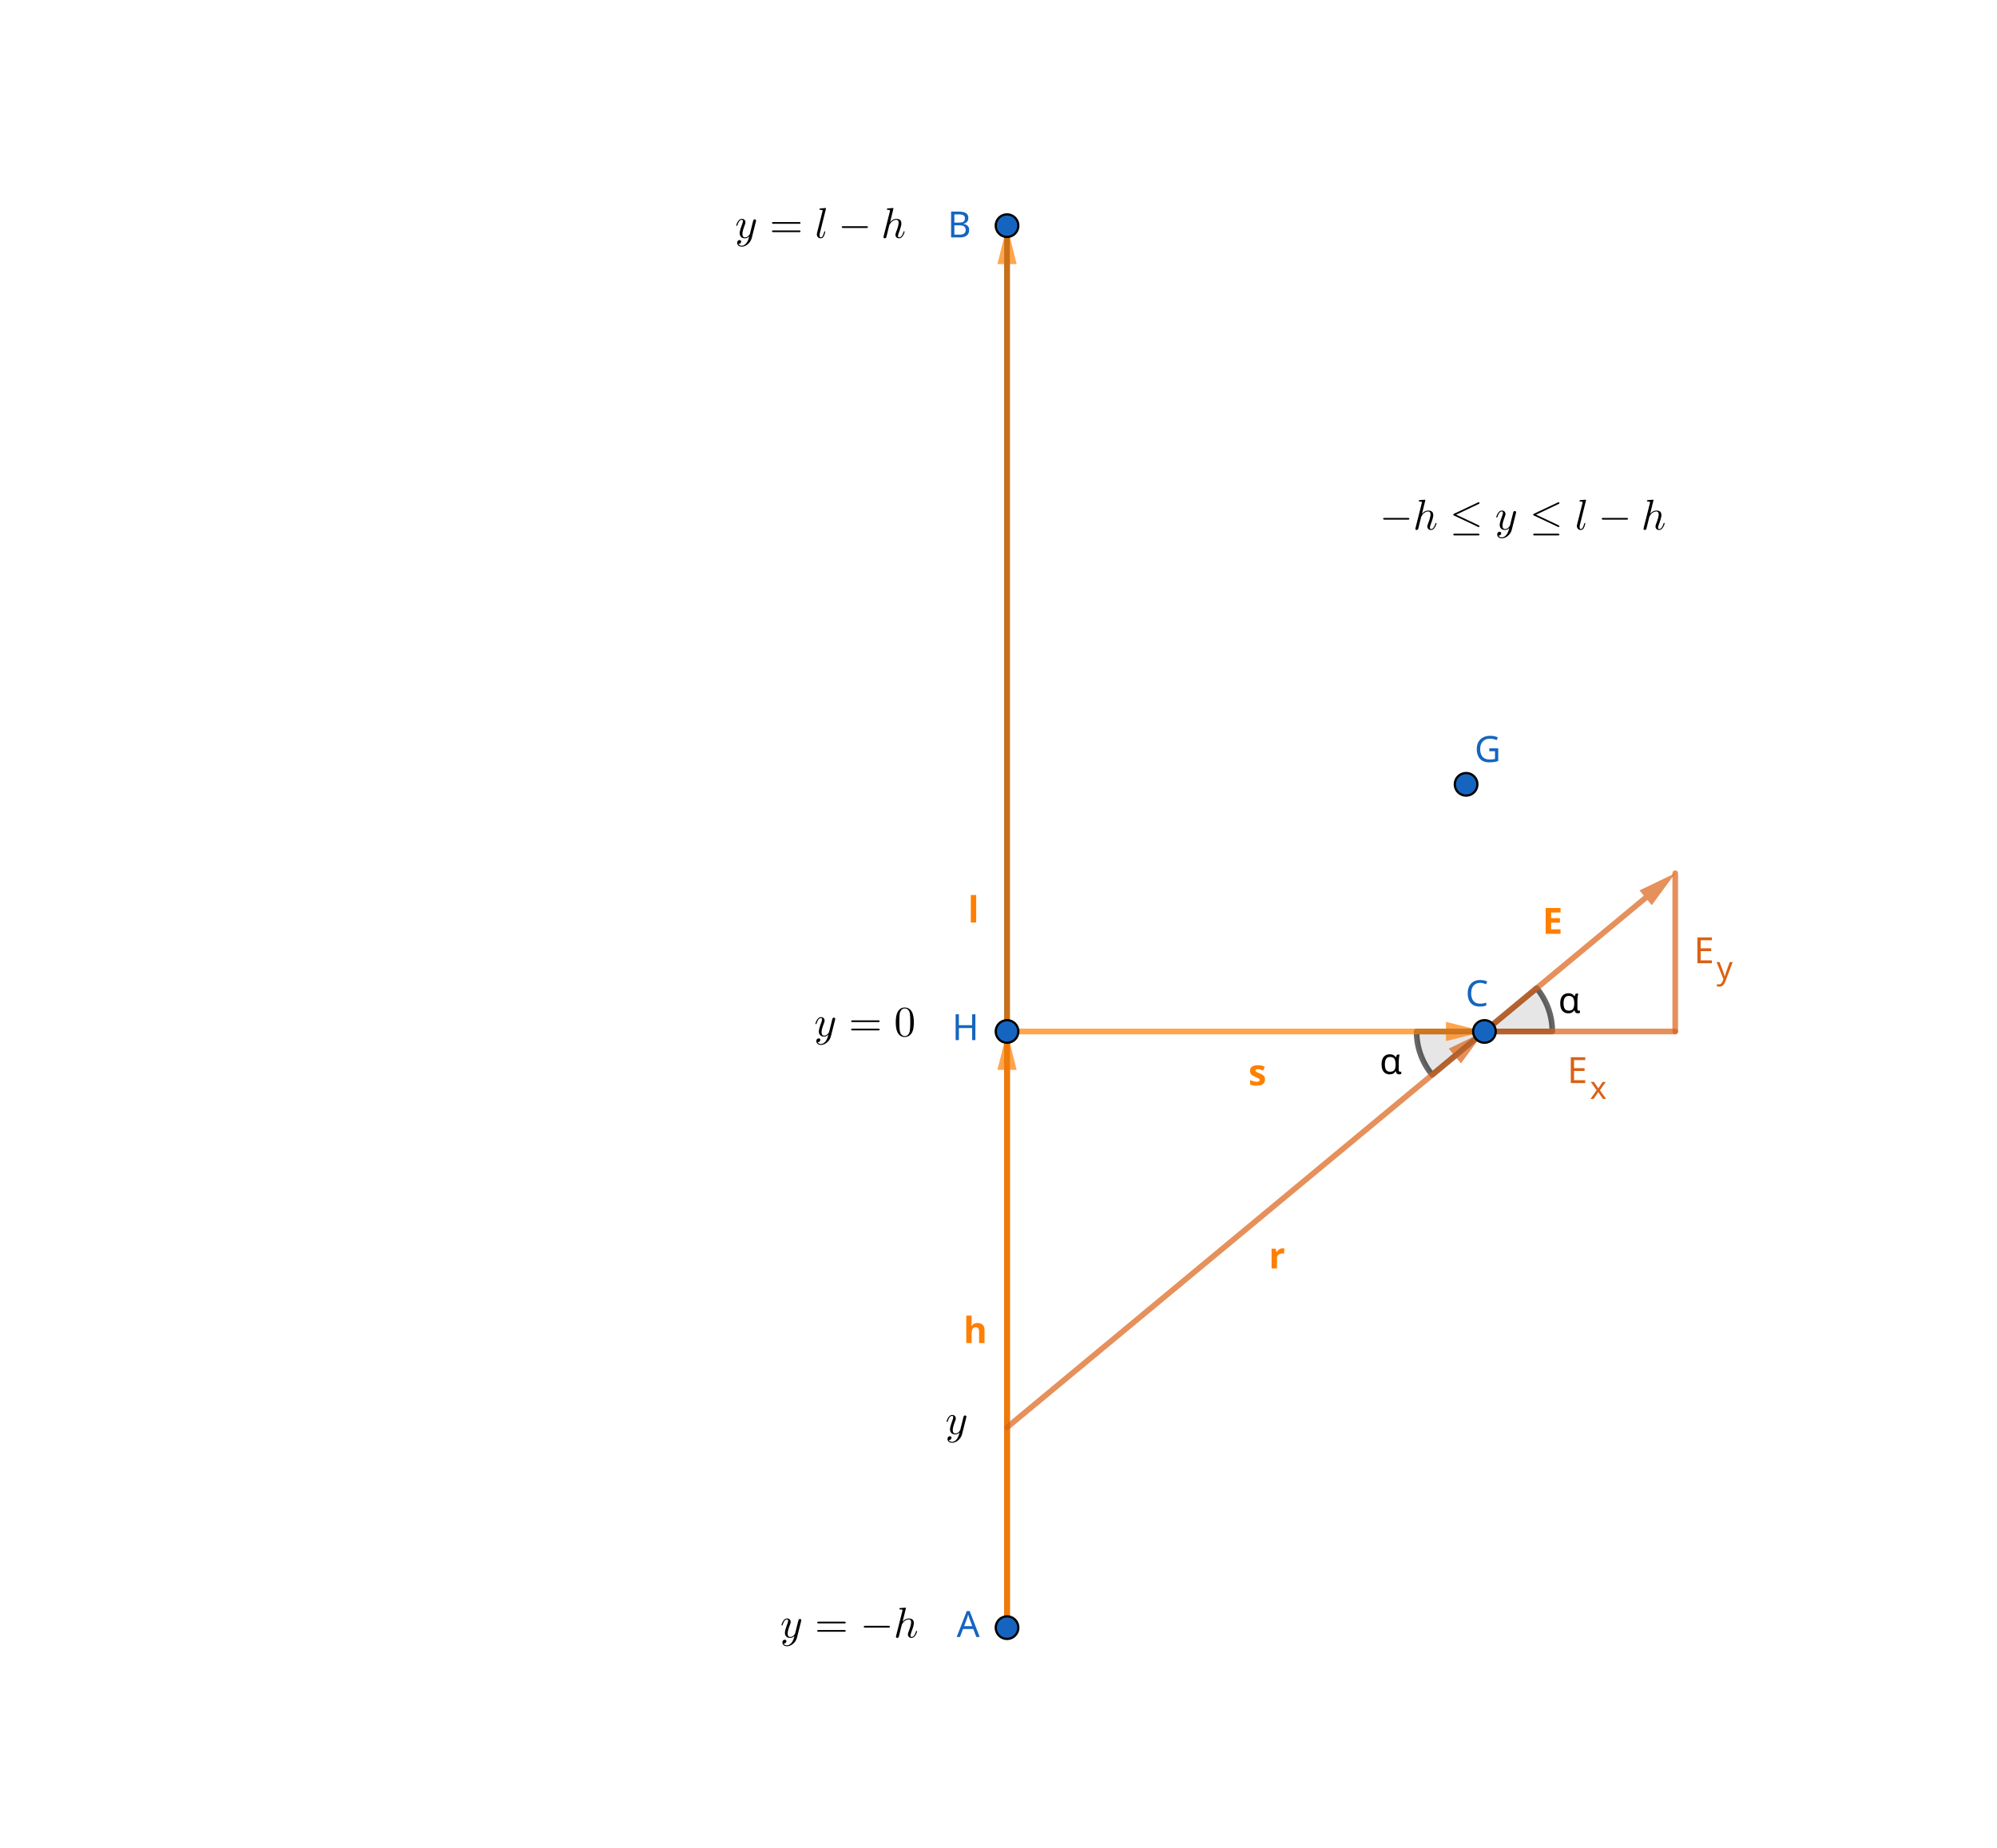
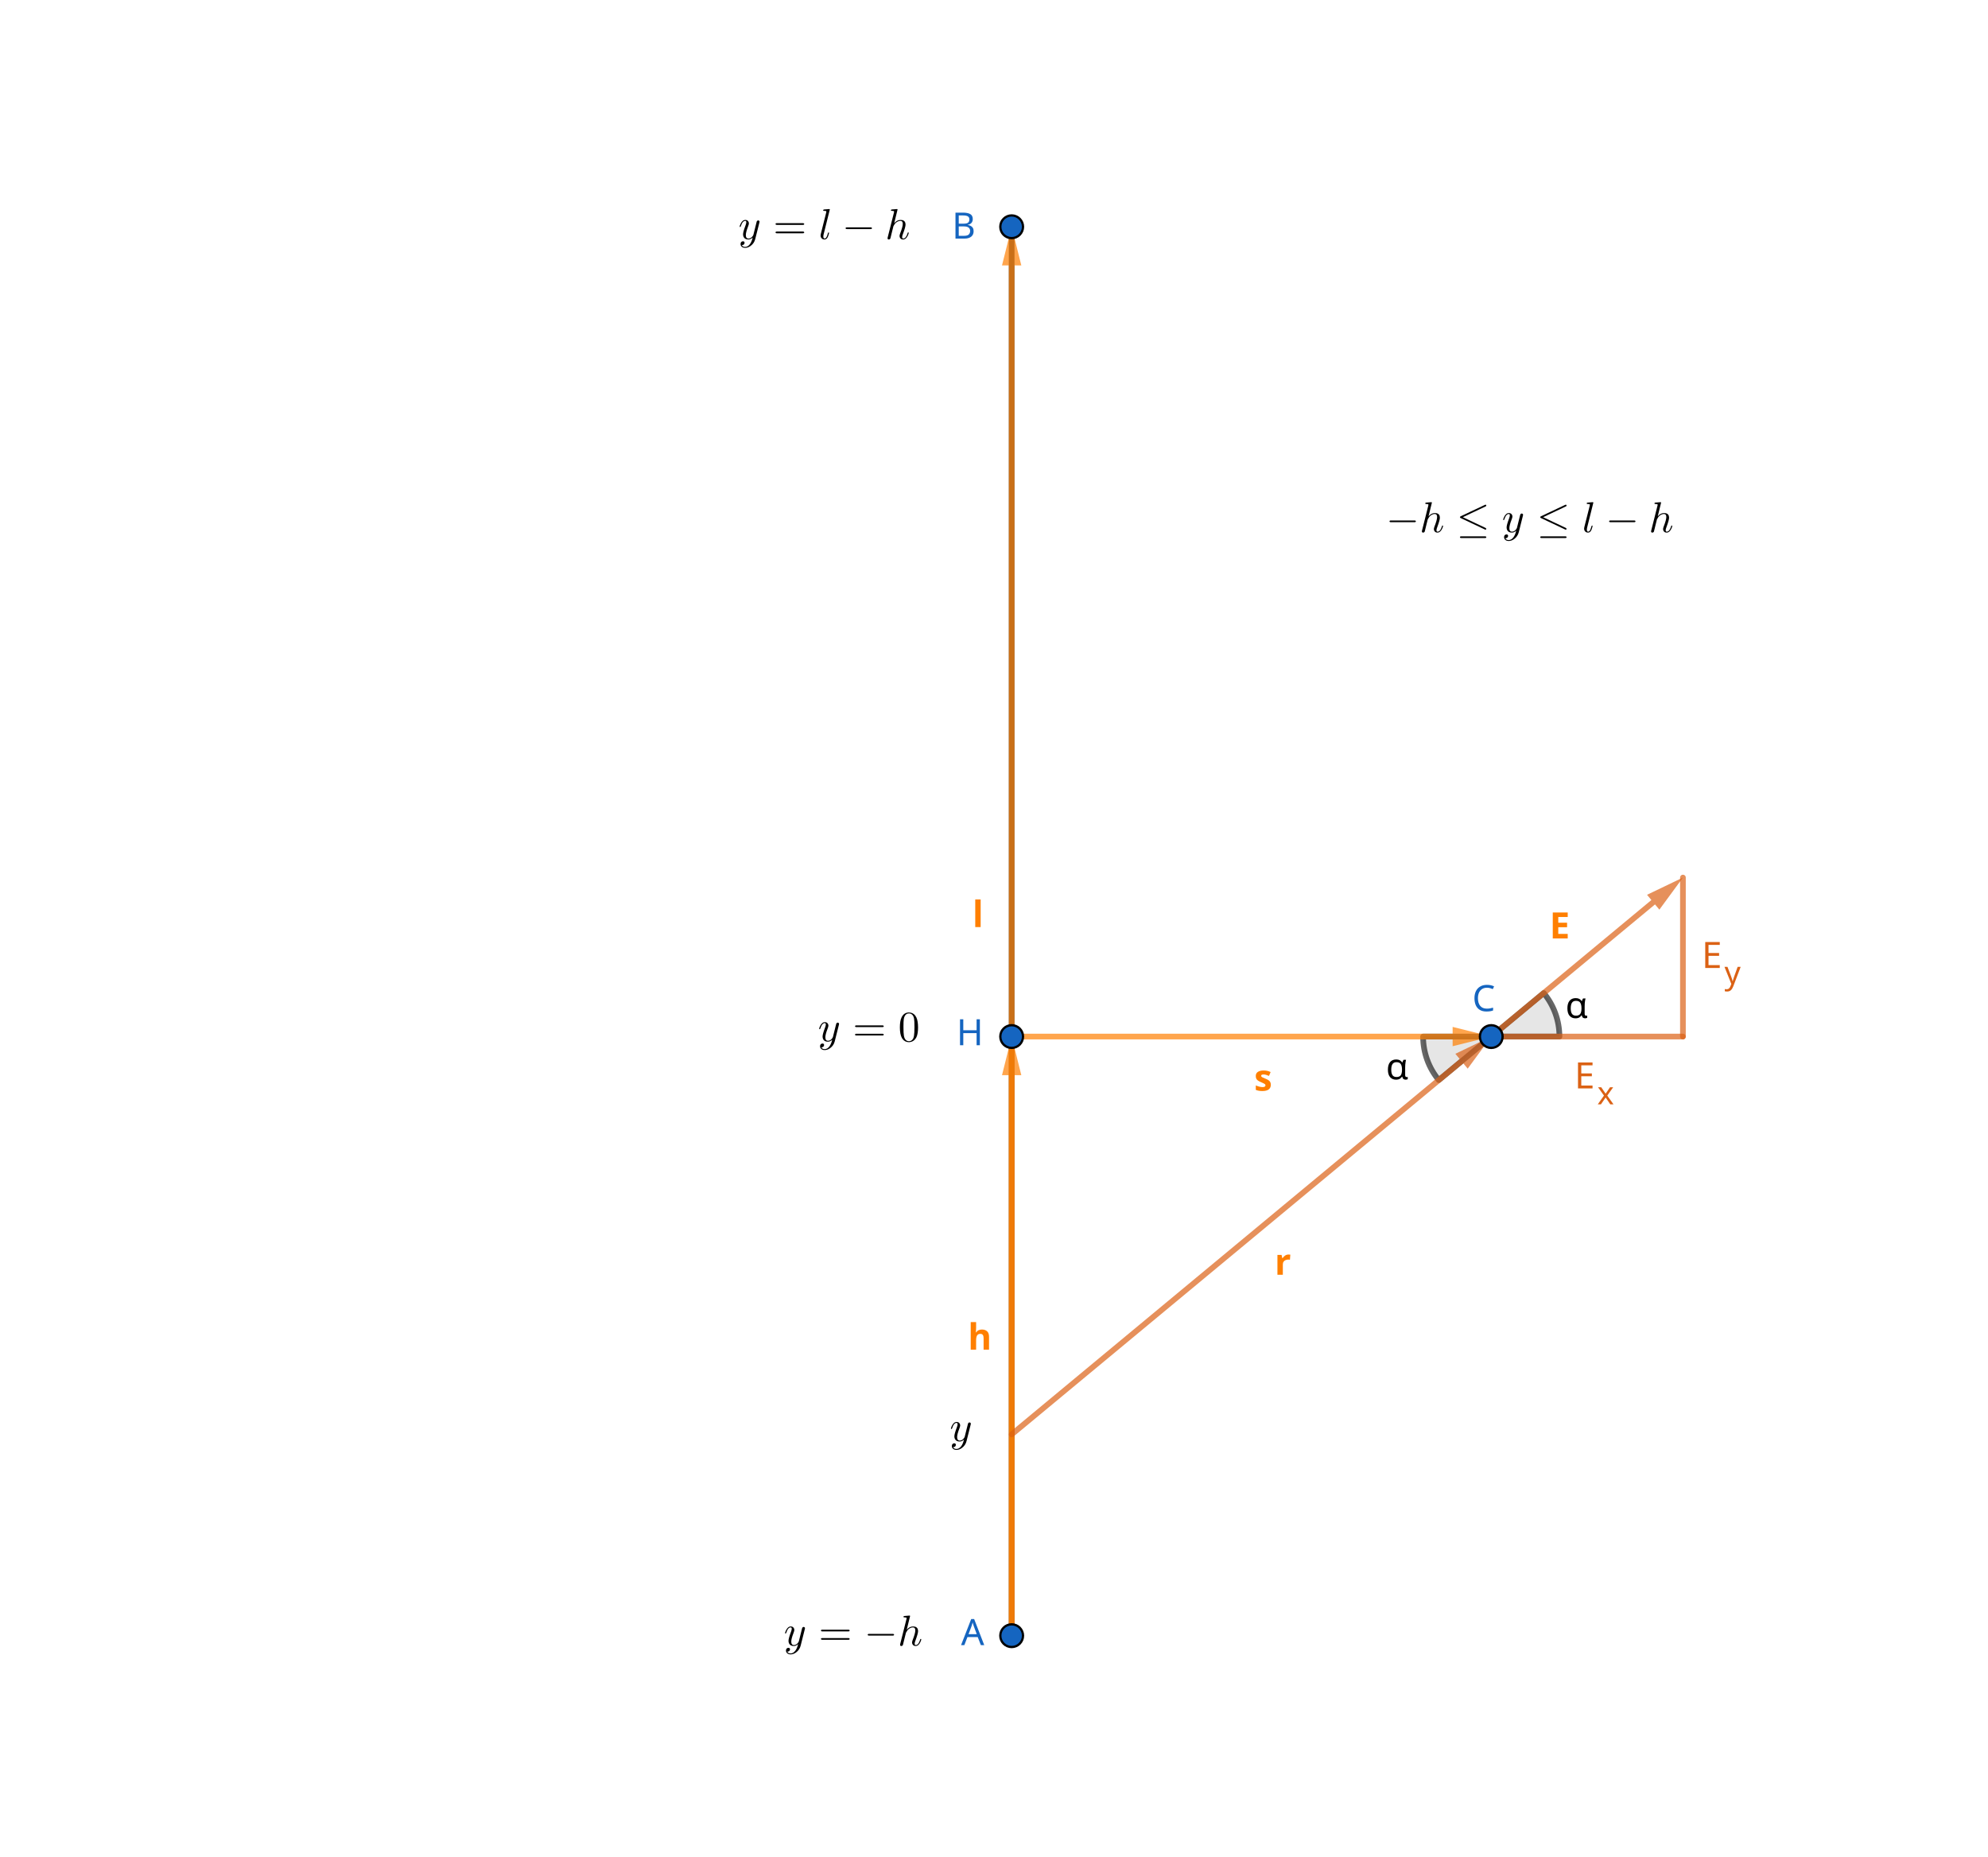
- <svg xmlns="http://www.w3.org/2000/svg" version="1.1" width="883" height="817">
+ <svg xmlns="http://www.w3.org/2000/svg" version="1.1" width="875" height="817">
  <defs>
-     <clipPath id="uazqWRyXvCXd">
-       <path fill="none" stroke="none" d=" M 0 0 L 883 0 L 883 817 L 0 817 L 0 0 Z" />
+     <clipPath id="VorwrUzSuBZO">
+       <path fill="none" stroke="none" d=" M 0 0 L 875 0 L 875 817 L 0 817 L 0 0 Z" />
    </clipPath>
  </defs>
-   <g transform="scale(1,1)" clip-path="url(#uazqWRyXvCXd)">
+   <g transform="scale(1,1)" clip-path="url(#VorwrUzSuBZO)">
    <g>
-       <rect fill="rgb(255,255,255,0)" stroke="none" x="0" y="0" width="883" height="817" fill-opacity="1" />
+       <rect fill="rgb(255,255,255,0)" stroke="none" x="0" y="0" width="875" height="817" fill-opacity="1" />
      <path fill="rgb(0,0,0)" stroke="none" paint-order="stroke fill markers" d=" M 626.364 456.182 C 626.364 463.176 628.808 469.951 633.273 475.334 L 656.364 456.182 Z" fill-opacity="0.098" />
      <path fill="none" stroke="rgb(0,0,0)" paint-order="fill stroke markers" d=" M 626.364 456.182 C 626.364 463.176 628.808 469.951 633.273 475.334 L 656.364 456.182 Z" stroke-opacity="0.6" stroke-linecap="round" stroke-linejoin="round" stroke-miterlimit="10" stroke-width="2.5" />
      <text fill="rgb(0,0,0)" stroke="none" font-family="geogebra-sans-serif, sans-serif" font-size="16px" font-style="normal" font-weight="normal" text-decoration="normal" x="610" y="475" text-anchor="start" dominant-baseline="alphabetic" fill-opacity="1">α</text>
      <text fill="none" stroke="rgb(255,255,255)" font-family="geogebra-sans-serif, sans-serif" font-size="16px" font-style="normal" font-weight="normal" text-decoration="normal" x="610" y="475" text-anchor="start" dominant-baseline="alphabetic" stroke-opacity="1" stroke-linejoin="bevel" stroke-miterlimit="10" stroke-width="3">α</text>
      <text fill="rgb(0,0,0)" stroke="none" font-family="geogebra-sans-serif, sans-serif" font-size="16px" font-style="normal" font-weight="normal" text-decoration="normal" x="610" y="475" text-anchor="start" dominant-baseline="alphabetic" fill-opacity="1">α</text>
      <path fill="rgb(0,0,0)" stroke="none" paint-order="stroke fill markers" d=" M 686.364 456.182 C 686.364 449.187 683.92 442.413 679.454 437.029 L 656.364 456.182 Z" fill-opacity="0.098" />
      <path fill="none" stroke="rgb(0,0,0)" paint-order="fill stroke markers" d=" M 686.364 456.182 C 686.364 449.187 683.92 442.413 679.454 437.029 L 656.364 456.182 Z" stroke-opacity="0.6" stroke-linecap="round" stroke-linejoin="round" stroke-miterlimit="10" stroke-width="2.5" />
      <text fill="rgb(0,0,0)" stroke="none" font-family="geogebra-sans-serif, sans-serif" font-size="16px" font-style="normal" font-weight="normal" text-decoration="normal" x="689" y="448" text-anchor="start" dominant-baseline="alphabetic" fill-opacity="1">α</text>
      <text fill="none" stroke="rgb(255,255,255)" font-family="geogebra-sans-serif, sans-serif" font-size="16px" font-style="normal" font-weight="normal" text-decoration="normal" x="689" y="448" text-anchor="start" dominant-baseline="alphabetic" stroke-opacity="1" stroke-linejoin="bevel" stroke-miterlimit="10" stroke-width="3">α</text>
      <text fill="rgb(0,0,0)" stroke="none" font-family="geogebra-sans-serif, sans-serif" font-size="16px" font-style="normal" font-weight="normal" text-decoration="normal" x="689" y="448" text-anchor="start" dominant-baseline="alphabetic" fill-opacity="1">α</text>
      <path fill="none" stroke="rgb(0,0,0)" paint-order="fill stroke markers" d=" M 445.274 719.849 L 445.274 99.803" stroke-opacity="0.698" stroke-linecap="round" stroke-linejoin="round" stroke-miterlimit="10" stroke-width="2.5" />
      <text fill="rgb(219,97,20)" stroke="none" font-family="geogebra-sans-serif, sans-serif" font-size="16px" font-style="normal" font-weight="normal" text-decoration="normal" x="749" y="426" text-anchor="start" dominant-baseline="alphabetic" fill-opacity="1">E</text>
      <text fill="none" stroke="rgb(255,255,255)" font-family="geogebra-sans-serif, sans-serif" font-size="16px" font-style="normal" font-weight="normal" text-decoration="normal" x="749" y="426" text-anchor="start" dominant-baseline="alphabetic" stroke-opacity="1" stroke-linejoin="bevel" stroke-miterlimit="10" stroke-width="3">E</text>
      <text fill="rgb(219,97,20)" stroke="none" font-family="geogebra-sans-serif, sans-serif" font-size="16px" font-style="normal" font-weight="normal" text-decoration="normal" x="749" y="426" text-anchor="start" dominant-baseline="alphabetic" fill-opacity="1">E</text>
      <text fill="rgb(219,97,20)" stroke="none" font-family="geogebra-sans-serif, sans-serif" font-size="14px" font-style="normal" font-weight="normal" text-decoration="normal" x="759" y="433" text-anchor="start" dominant-baseline="alphabetic" fill-opacity="1">y</text>
      <text fill="none" stroke="rgb(255,255,255)" font-family="geogebra-sans-serif, sans-serif" font-size="14px" font-style="normal" font-weight="normal" text-decoration="normal" x="759" y="433" text-anchor="start" dominant-baseline="alphabetic" stroke-opacity="1" stroke-linejoin="bevel" stroke-miterlimit="10" stroke-width="3">y</text>
      <text fill="rgb(219,97,20)" stroke="none" font-family="geogebra-sans-serif, sans-serif" font-size="14px" font-style="normal" font-weight="normal" text-decoration="normal" x="759" y="433" text-anchor="start" dominant-baseline="alphabetic" fill-opacity="1">y</text>
      <path fill="none" stroke="rgb(219,97,20)" paint-order="fill stroke markers" d=" M 740.726 456.182 L 740.726 386.207" stroke-opacity="0.698" stroke-linecap="round" stroke-linejoin="round" stroke-miterlimit="10" stroke-width="2.5" />
      <text fill="rgb(219,97,20)" stroke="none" font-family="geogebra-sans-serif, sans-serif" font-size="16px" font-style="normal" font-weight="normal" text-decoration="normal" x="693" y="479" text-anchor="start" dominant-baseline="alphabetic" fill-opacity="1">E</text>
      <text fill="none" stroke="rgb(255,255,255)" font-family="geogebra-sans-serif, sans-serif" font-size="16px" font-style="normal" font-weight="normal" text-decoration="normal" x="693" y="479" text-anchor="start" dominant-baseline="alphabetic" stroke-opacity="1" stroke-linejoin="bevel" stroke-miterlimit="10" stroke-width="3">E</text>
      <text fill="rgb(219,97,20)" stroke="none" font-family="geogebra-sans-serif, sans-serif" font-size="16px" font-style="normal" font-weight="normal" text-decoration="normal" x="693" y="479" text-anchor="start" dominant-baseline="alphabetic" fill-opacity="1">E</text>
      <text fill="rgb(219,97,20)" stroke="none" font-family="geogebra-sans-serif, sans-serif" font-size="14px" font-style="normal" font-weight="normal" text-decoration="normal" x="703" y="486" text-anchor="start" dominant-baseline="alphabetic" fill-opacity="1">x</text>
      <text fill="none" stroke="rgb(255,255,255)" font-family="geogebra-sans-serif, sans-serif" font-size="14px" font-style="normal" font-weight="normal" text-decoration="normal" x="703" y="486" text-anchor="start" dominant-baseline="alphabetic" stroke-opacity="1" stroke-linejoin="bevel" stroke-miterlimit="10" stroke-width="3">x</text>
      <text fill="rgb(219,97,20)" stroke="none" font-family="geogebra-sans-serif, sans-serif" font-size="14px" font-style="normal" font-weight="normal" text-decoration="normal" x="703" y="486" text-anchor="start" dominant-baseline="alphabetic" fill-opacity="1">x</text>
      <path fill="none" stroke="rgb(219,97,20)" paint-order="fill stroke markers" d=" M 656.364 456.182 L 740.726 456.182" stroke-opacity="0.698" stroke-linecap="round" stroke-linejoin="round" stroke-miterlimit="10" stroke-width="2.5" />
      <path fill="rgb(255,127,0)" stroke="none" paint-order="stroke fill markers" d=" M 445.274 456.182 L 441.024 473.182 L 444.024 473.182 L 444.024 719.849 C 444.024 720.539 444.583 721.099 445.274 721.099 C 445.964 721.099 446.524 720.539 446.524 719.849 L 446.524 473.182 L 449.524 473.182 L 445.274 456.182 Z" fill-opacity="0.698" />
      <path fill="rgb(255,127,0)" stroke="none" paint-order="stroke fill markers" d=" M 445.274 99.803 L 441.024 116.803 L 444.024 116.803 L 444.024 719.849 C 444.024 720.539 444.583 721.099 445.274 721.099 C 445.964 721.099 446.524 720.539 446.524 719.849 L 446.524 116.803 L 449.524 116.803 L 445.274 99.803 Z" fill-opacity="0.698" />
      <path fill="rgb(255,127,0)" stroke="none" paint-order="stroke fill markers" d=" M 639.364 451.932 L 639.364 454.932 L 445.274 454.932 C 444.583 454.932 444.024 455.491 444.024 456.182 C 444.024 456.872 444.583 457.432 445.274 457.432 L 639.364 457.432 L 639.364 460.432 L 656.364 456.182 L 639.364 451.932 Z" fill-opacity="0.698" />
      <path fill="rgb(219,97,20)" stroke="none" paint-order="stroke fill markers" d=" M 740.726 386.207 L 724.928 393.789 L 726.843 396.098 L 655.566 455.22 C 655.034 455.66 654.961 456.448 655.402 456.98 C 655.649 457.278 656.005 457.432 656.364 457.432 C 656.646 457.432 656.928 457.337 657.162 457.144 L 728.439 398.023 L 730.354 400.332 L 740.726 386.207 Z" fill-opacity="0.698" />
      <path fill="rgb(219,97,20)" stroke="none" paint-order="stroke fill markers" d=" M 656.364 456.182 L 640.566 463.764 L 642.481 466.073 L 642.481 466.073 L 444.476 630.309 C 443.944 630.75 443.871 631.538 444.312 632.069 C 444.559 632.367 444.915 632.521 445.274 632.521 C 445.556 632.521 445.838 632.427 446.072 632.233 L 644.077 467.997 L 644.077 467.997 L 645.992 470.306 L 656.364 456.182 Z" fill-opacity="0.698" />
      <path fill="rgb(21,101,192)" stroke="none" paint-order="stroke fill markers" d=" M 450.274 719.849 C 450.274 722.61 448.035 724.849 445.274 724.849 C 442.512 724.849 440.274 722.61 440.274 719.849 C 440.274 717.088 442.512 714.849 445.274 714.849 C 448.035 714.849 450.274 717.088 450.274 719.849 Z" fill-opacity="1" />
      <path fill="none" stroke="rgb(0,0,0)" paint-order="fill stroke markers" d=" M 450.274 719.849 C 450.274 722.61 448.035 724.849 445.274 724.849 C 442.512 724.849 440.274 722.61 440.274 719.849 C 440.274 717.088 442.512 714.849 445.274 714.849 C 448.035 714.849 450.274 717.088 450.274 719.849 Z" stroke-opacity="1" stroke-linecap="round" stroke-linejoin="round" stroke-miterlimit="10" />
      <text fill="rgb(21,101,192)" stroke="none" font-family="geogebra-sans-serif, sans-serif" font-size="16px" font-style="normal" font-weight="normal" text-decoration="normal" x="423" y="724" text-anchor="start" dominant-baseline="alphabetic" fill-opacity="1">A</text>
      <text fill="none" stroke="rgb(255,255,255)" font-family="geogebra-sans-serif, sans-serif" font-size="16px" font-style="normal" font-weight="normal" text-decoration="normal" x="423" y="724" text-anchor="start" dominant-baseline="alphabetic" stroke-opacity="1" stroke-linejoin="bevel" stroke-miterlimit="10" stroke-width="3">A</text>
      <text fill="rgb(21,101,192)" stroke="none" font-family="geogebra-sans-serif, sans-serif" font-size="16px" font-style="normal" font-weight="normal" text-decoration="normal" x="423" y="724" text-anchor="start" dominant-baseline="alphabetic" fill-opacity="1">A</text>
      <path fill="rgb(21,101,192)" stroke="none" paint-order="stroke fill markers" d=" M 450.274 99.803 C 450.274 102.564 448.035 104.803 445.274 104.803 C 442.512 104.803 440.274 102.564 440.274 99.803 C 440.274 97.041 442.512 94.803 445.274 94.803 C 448.035 94.803 450.274 97.041 450.274 99.803 Z" fill-opacity="1" />
      <path fill="none" stroke="rgb(0,0,0)" paint-order="fill stroke markers" d=" M 450.274 99.803 C 450.274 102.564 448.035 104.803 445.274 104.803 C 442.512 104.803 440.274 102.564 440.274 99.803 C 440.274 97.041 442.512 94.803 445.274 94.803 C 448.035 94.803 450.274 97.041 450.274 99.803 Z" stroke-opacity="1" stroke-linecap="round" stroke-linejoin="round" stroke-miterlimit="10" />
      <text fill="rgb(21,101,192)" stroke="none" font-family="geogebra-sans-serif, sans-serif" font-size="16px" font-style="normal" font-weight="normal" text-decoration="normal" x="419" y="105" text-anchor="start" dominant-baseline="alphabetic" fill-opacity="1">B</text>
      <text fill="none" stroke="rgb(255,255,255)" font-family="geogebra-sans-serif, sans-serif" font-size="16px" font-style="normal" font-weight="normal" text-decoration="normal" x="419" y="105" text-anchor="start" dominant-baseline="alphabetic" stroke-opacity="1" stroke-linejoin="bevel" stroke-miterlimit="10" stroke-width="3">B</text>
      <text fill="rgb(21,101,192)" stroke="none" font-family="geogebra-sans-serif, sans-serif" font-size="16px" font-style="normal" font-weight="normal" text-decoration="normal" x="419" y="105" text-anchor="start" dominant-baseline="alphabetic" fill-opacity="1">B</text>
      <path fill="rgb(21,101,192)" stroke="none" paint-order="stroke fill markers" d=" M 661.364 456.182 C 661.364 458.943 659.125 461.182 656.364 461.182 C 653.602 461.182 651.364 458.943 651.364 456.182 C 651.364 453.42 653.602 451.182 656.364 451.182 C 659.125 451.182 661.364 453.42 661.364 456.182 Z" fill-opacity="1" />
      <path fill="none" stroke="rgb(0,0,0)" paint-order="fill stroke markers" d=" M 661.364 456.182 C 661.364 458.943 659.125 461.182 656.364 461.182 C 653.602 461.182 651.364 458.943 651.364 456.182 C 651.364 453.42 653.602 451.182 656.364 451.182 C 659.125 451.182 661.364 453.42 661.364 456.182 Z" stroke-opacity="1" stroke-linecap="round" stroke-linejoin="round" stroke-miterlimit="10" />
      <text fill="rgb(21,101,192)" stroke="none" font-family="geogebra-sans-serif, sans-serif" font-size="16px" font-style="normal" font-weight="normal" text-decoration="normal" x="648" y="445" text-anchor="start" dominant-baseline="alphabetic" fill-opacity="1">C</text>
      <text fill="none" stroke="rgb(255,255,255)" font-family="geogebra-sans-serif, sans-serif" font-size="16px" font-style="normal" font-weight="normal" text-decoration="normal" x="648" y="445" text-anchor="start" dominant-baseline="alphabetic" stroke-opacity="1" stroke-linejoin="bevel" stroke-miterlimit="10" stroke-width="3">C</text>
      <text fill="rgb(21,101,192)" stroke="none" font-family="geogebra-sans-serif, sans-serif" font-size="16px" font-style="normal" font-weight="normal" text-decoration="normal" x="648" y="445" text-anchor="start" dominant-baseline="alphabetic" fill-opacity="1">C</text>
      <path fill="rgb(21,101,192)" stroke="none" paint-order="stroke fill markers" d=" M 450.274 456.182 C 450.274 458.943 448.035 461.182 445.274 461.182 C 442.512 461.182 440.274 458.943 440.274 456.182 C 440.274 453.42 442.512 451.182 445.274 451.182 C 448.035 451.182 450.274 453.42 450.274 456.182 Z" fill-opacity="1" />
      <path fill="none" stroke="rgb(0,0,0)" paint-order="fill stroke markers" d=" M 450.274 456.182 C 450.274 458.943 448.035 461.182 445.274 461.182 C 442.512 461.182 440.274 458.943 440.274 456.182 C 440.274 453.42 442.512 451.182 445.274 451.182 C 448.035 451.182 450.274 453.42 450.274 456.182 Z" stroke-opacity="1" stroke-linecap="round" stroke-linejoin="round" stroke-miterlimit="10" />
      <text fill="rgb(21,101,192)" stroke="none" font-family="geogebra-sans-serif, sans-serif" font-size="16px" font-style="normal" font-weight="normal" text-decoration="normal" x="421" y="460" text-anchor="start" dominant-baseline="alphabetic" fill-opacity="1">H</text>
      <text fill="none" stroke="rgb(255,255,255)" font-family="geogebra-sans-serif, sans-serif" font-size="16px" font-style="normal" font-weight="normal" text-decoration="normal" x="421" y="460" text-anchor="start" dominant-baseline="alphabetic" stroke-opacity="1" stroke-linejoin="bevel" stroke-miterlimit="10" stroke-width="3">H</text>
      <text fill="rgb(21,101,192)" stroke="none" font-family="geogebra-sans-serif, sans-serif" font-size="16px" font-style="normal" font-weight="normal" text-decoration="normal" x="421" y="460" text-anchor="start" dominant-baseline="alphabetic" fill-opacity="1">H</text>
-       <path fill="rgb(21,101,192)" stroke="none" paint-order="stroke fill markers" d=" M 653.254 346.876 C 653.254 349.638 651.016 351.876 648.254 351.876 C 645.493 351.876 643.254 349.638 643.254 346.876 C 643.254 344.115 645.493 341.876 648.254 341.876 C 651.016 341.876 653.254 344.115 653.254 346.876 Z" fill-opacity="1" />
-       <path fill="none" stroke="rgb(0,0,0)" paint-order="fill stroke markers" d=" M 653.254 346.876 C 653.254 349.638 651.016 351.876 648.254 351.876 C 645.493 351.876 643.254 349.638 643.254 346.876 C 643.254 344.115 645.493 341.876 648.254 341.876 C 651.016 341.876 653.254 344.115 653.254 346.876 Z" stroke-opacity="1" stroke-linecap="round" stroke-linejoin="round" stroke-miterlimit="10" />
-       <text fill="rgb(21,101,192)" stroke="none" font-family="geogebra-sans-serif, sans-serif" font-size="16px" font-style="normal" font-weight="normal" text-decoration="normal" x="652" y="337" text-anchor="start" dominant-baseline="alphabetic" fill-opacity="1">G</text>
-       <text fill="none" stroke="rgb(255,255,255)" font-family="geogebra-sans-serif, sans-serif" font-size="16px" font-style="normal" font-weight="normal" text-decoration="normal" x="652" y="337" text-anchor="start" dominant-baseline="alphabetic" stroke-opacity="1" stroke-linejoin="bevel" stroke-miterlimit="10" stroke-width="3">G</text>
-       <text fill="rgb(21,101,192)" stroke="none" font-family="geogebra-sans-serif, sans-serif" font-size="16px" font-style="normal" font-weight="normal" text-decoration="normal" x="652" y="337" text-anchor="start" dominant-baseline="alphabetic" fill-opacity="1">G</text>
      <text fill="rgb(255,127,0)" stroke="none" font-family="geogebra-sans-serif, sans-serif" font-size="16px" font-style="normal" font-weight="bold" text-decoration="normal" x="426" y="594" text-anchor="start" dominant-baseline="alphabetic" fill-opacity="1">h</text>
      <text fill="rgb(255,127,0)" stroke="none" font-family="geogebra-sans-serif, sans-serif" font-size="16px" font-style="normal" font-weight="bold" text-decoration="normal" x="428" y="408" text-anchor="start" dominant-baseline="alphabetic" fill-opacity="1">l</text>
      <text fill="rgb(255,127,0)" stroke="none" font-family="geogebra-sans-serif, sans-serif" font-size="16px" font-style="normal" font-weight="bold" text-decoration="normal" x="552" y="480" text-anchor="start" dominant-baseline="alphabetic" fill-opacity="1">s</text>
      <text fill="rgb(255,127,0)" stroke="none" font-family="geogebra-sans-serif, sans-serif" font-size="16px" font-style="normal" font-weight="bold" text-decoration="normal" x="561" y="561" text-anchor="start" dominant-baseline="alphabetic" fill-opacity="1">r</text>
      <text fill="rgb(255,127,0)" stroke="none" font-family="geogebra-sans-serif, sans-serif" font-size="16px" font-style="normal" font-weight="bold" text-decoration="normal" x="682" y="413" text-anchor="start" dominant-baseline="alphabetic" fill-opacity="1">E</text>
      <g transform="scale(19,19)">
        <g transform="translate(17.10526,5.536105)">
          <path fill="rgb(0,0,0)" stroke="none" paint-order="stroke fill markers" d=" M 0.486 -0.381 L 0.39 0.001 Q 0.366 0.099 0.283 0.16 Q 0.222 0.205 0.156 0.205 Q 0.089 0.205 0.061 0.159 Q 0.05 0.14 0.05 0.118 Q 0.05 0.067 0.091 0.055 Q 0.099 0.053 0.106 0.053 Q 0.138 0.053 0.142 0.081 Q 0.143 0.084 0.143 0.088 Q 0.143 0.111 0.123 0.129 Q 0.109 0.141 0.08 0.141 Q 0.098 0.183 0.156 0.183 Q 0.218 0.183 0.266 0.12 Q 0.305 0.068 0.328 -0.021 Q 0.329 -0.025 0.331 -0.034 Q 0.286 0.011 0.23 0.011 Q 0.15 0.011 0.121 -0.048 Q 0.108 -0.074 0.108 -0.108 Q 0.108 -0.163 0.161 -0.305 Q 0.163 -0.311 0.166 -0.318 Q 0.183 -0.364 0.183 -0.388 Q 0.183 -0.42 0.158 -0.42 Q 0.103 -0.42 0.068 -0.329 L 0.068 -0.328 Q 0.062 -0.313 0.057 -0.296 Q 0.046 -0.279 0.041 -0.278 Q 0.029 -0.278 0.029 -0.288 Q 0.029 -0.306 0.05 -0.351 Q 0.094 -0.442 0.161 -0.442 Q 0.214 -0.442 0.235 -0.397 Q 0.243 -0.38 0.243 -0.36 Q 0.243 -0.339 0.223 -0.288 Q 0.172 -0.156 0.172 -0.092 Q 0.172 -0.011 0.234 -0.011 Q 0.292 -0.011 0.335 -0.073 Q 0.345 -0.088 0.347 -0.096 L 0.392 -0.276 Q 0.399 -0.309 0.412 -0.356 Q 0.422 -0.399 0.426 -0.41 Q 0.439 -0.431 0.461 -0.431 Q 0.486 -0.426 0.49 -0.404 Q 0.49 -0.395 0.486 -0.381 Z" />
        </g>
        <g transform="translate(17.90904,5.536105)">
          <path fill="rgb(0,0,0)" stroke="none" paint-order="stroke fill markers" d=" M 0.687 -0.327 L 0.09 -0.327 Q 0.058 -0.327 0.056 -0.347 Q 0.056 -0.367 0.089 -0.367 L 0.688 -0.367 Q 0.72 -0.367 0.721 -0.347 Q 0.721 -0.327 0.687 -0.327 M 0.688 -0.133 L 0.089 -0.133 Q 0.057 -0.133 0.056 -0.153 Q 0.056 -0.173 0.09 -0.173 L 0.687 -0.173 Q 0.719 -0.173 0.721 -0.153 Q 0.721 -0.133 0.688 -0.133 Z" />
        </g>
        <g transform="translate(18.96482,5.536105)">
          <path fill="rgb(0,0,0)" stroke="none" paint-order="stroke fill markers" d=" M 0.258 -0.683 L 0.114 -0.105 Q 0.108 -0.082 0.108 -0.057 Q 0.108 -0.011 0.138 -0.011 Q 0.177 -0.011 0.203 -0.097 Q 0.208 -0.112 0.214 -0.135 Q 0.222 -0.152 0.228 -0.153 Q 0.24 -0.153 0.24 -0.143 Q 0.24 -0.128 0.222 -0.074 Q 0.216 -0.057 0.21 -0.045 Q 0.184 0.011 0.135 0.011 Q 0.083 0.011 0.057 -0.031 Q 0.044 -0.053 0.044 -0.081 Q 0.044 -0.097 0.049 -0.115 L 0.175 -0.615 L 0.178 -0.635 Q 0.178 -0.646 0.164 -0.649 Q 0.152 -0.652 0.129 -0.652 Q 0.106 -0.652 0.104 -0.663 Q 0.104 -0.681 0.123 -0.684 L 0.245 -0.694 Q 0.258 -0.694 0.258 -0.683 Z" />
        </g>
        <g transform="translate(19.50504,5.536105)">
          <path fill="rgb(0,0,0)" stroke="none" paint-order="stroke fill markers" d=" M 0.661 -0.23 L 0.116 -0.23 Q 0.084 -0.23 0.083 -0.25 Q 0.083 -0.27 0.116 -0.27 L 0.661 -0.27 Q 0.693 -0.27 0.694 -0.25 Q 0.694 -0.23 0.661 -0.23 Z" />
        </g>
        <g transform="translate(20.50526,5.536105)">
          <path fill="rgb(0,0,0)" stroke="none" paint-order="stroke fill markers" d=" M 0.287 -0.683 L 0.209 -0.365 Q 0.271 -0.442 0.357 -0.442 Q 0.446 -0.442 0.467 -0.373 L 0.467 -0.372 Q 0.472 -0.355 0.472 -0.335 Q 0.472 -0.279 0.411 -0.115 Q 0.393 -0.071 0.393 -0.044 Q 0.393 -0.011 0.417 -0.011 Q 0.479 -0.011 0.515 -0.121 L 0.519 -0.135 Q 0.524 -0.151 0.529 -0.152 L 0.529 -0.153 L 0.534 -0.153 Q 0.546 -0.153 0.546 -0.143 Q 0.546 -0.126 0.525 -0.08 Q 0.482 0.011 0.415 0.011 Q 0.364 0.011 0.342 -0.032 Q 0.333 -0.05 0.333 -0.071 Q 0.333 -0.089 0.346 -0.126 Q 0.408 -0.284 0.408 -0.35 Q 0.408 -0.42 0.354 -0.42 Q 0.306 -0.42 0.258 -0.385 Q 0.221 -0.356 0.193 -0.299 L 0.19 -0.293 Q 0.186 -0.269 0.179 -0.248 Q 0.174 -0.225 0.162 -0.181 L 0.14 -0.091 L 0.121 -0.015 Q 0.114 0.006 0.09 0.01 Q 0.087 0.011 0.084 0.011 Q 0.06 0.011 0.056 -0.01 Q 0.055 -0.014 0.055 -0.017 Q 0.055 -0.025 0.059 -0.039 L 0.204 -0.615 L 0.207 -0.635 Q 0.207 -0.646 0.193 -0.649 L 0.193 -0.649 Q 0.181 -0.652 0.157 -0.652 Q 0.135 -0.652 0.133 -0.664 Q 0.133 -0.681 0.152 -0.684 L 0.274 -0.694 Q 0.287 -0.694 0.287 -0.683 Z" />
        </g>
      </g>
      <g transform="scale(19,19)">
        <g transform="translate(18.94737,24.11768)">
          <path fill="rgb(0,0,0)" stroke="none" paint-order="stroke fill markers" d=" M 0.486 -0.381 L 0.39 0.001 Q 0.366 0.099 0.283 0.16 Q 0.222 0.205 0.156 0.205 Q 0.089 0.205 0.061 0.159 Q 0.05 0.14 0.05 0.118 Q 0.05 0.067 0.091 0.055 Q 0.099 0.053 0.106 0.053 Q 0.138 0.053 0.142 0.081 Q 0.143 0.084 0.143 0.088 Q 0.143 0.111 0.123 0.129 Q 0.109 0.141 0.08 0.141 Q 0.098 0.183 0.156 0.183 Q 0.218 0.183 0.266 0.12 Q 0.305 0.068 0.328 -0.021 Q 0.329 -0.025 0.331 -0.034 Q 0.286 0.011 0.23 0.011 Q 0.15 0.011 0.121 -0.048 Q 0.108 -0.074 0.108 -0.108 Q 0.108 -0.163 0.161 -0.305 Q 0.163 -0.311 0.166 -0.318 Q 0.183 -0.364 0.183 -0.388 Q 0.183 -0.42 0.158 -0.42 Q 0.103 -0.42 0.068 -0.329 L 0.068 -0.328 Q 0.062 -0.313 0.057 -0.296 Q 0.046 -0.279 0.041 -0.278 Q 0.029 -0.278 0.029 -0.288 Q 0.029 -0.306 0.05 -0.351 Q 0.094 -0.442 0.161 -0.442 Q 0.214 -0.442 0.235 -0.397 Q 0.243 -0.38 0.243 -0.36 Q 0.243 -0.339 0.223 -0.288 Q 0.172 -0.156 0.172 -0.092 Q 0.172 -0.011 0.234 -0.011 Q 0.292 -0.011 0.335 -0.073 Q 0.345 -0.088 0.347 -0.096 L 0.392 -0.276 Q 0.399 -0.309 0.412 -0.356 Q 0.422 -0.399 0.426 -0.41 Q 0.439 -0.431 0.461 -0.431 Q 0.486 -0.426 0.49 -0.404 Q 0.49 -0.395 0.486 -0.381 Z" />
        </g>
        <g transform="translate(19.75115,24.11768)">
          <path fill="rgb(0,0,0)" stroke="none" paint-order="stroke fill markers" d=" M 0.687 -0.327 L 0.09 -0.327 Q 0.058 -0.327 0.056 -0.347 Q 0.056 -0.367 0.089 -0.367 L 0.688 -0.367 Q 0.72 -0.367 0.721 -0.347 Q 0.721 -0.327 0.687 -0.327 M 0.688 -0.133 L 0.089 -0.133 Q 0.057 -0.133 0.056 -0.153 Q 0.056 -0.173 0.09 -0.173 L 0.687 -0.173 Q 0.719 -0.173 0.721 -0.153 Q 0.721 -0.133 0.688 -0.133 Z" />
        </g>
        <g transform="translate(20.80692,24.11768)">
          <path fill="rgb(0,0,0)" stroke="none" paint-order="stroke fill markers" d=" M 0.46 -0.32 Q 0.46 -0.174 0.423 -0.094 Q 0.364 0.018 0.249 0.022 Q 0.158 0.022 0.103 -0.05 Q 0.092 -0.063 0.084 -0.079 Q 0.039 -0.162 0.039 -0.32 Q 0.039 -0.467 0.076 -0.547 Q 0.126 -0.659 0.238 -0.666 L 0.25 -0.666 Q 0.339 -0.666 0.395 -0.595 L 0.395 -0.594 Q 0.409 -0.576 0.42 -0.554 Q 0.46 -0.469 0.46 -0.32 M 0.249 0 L 0.249 0 Q 0.312 0 0.346 -0.061 Q 0.36 -0.088 0.366 -0.125 Q 0.377 -0.189 0.377 -0.332 Q 0.377 -0.471 0.367 -0.527 Q 0.349 -0.622 0.275 -0.641 Q 0.262 -0.644 0.249 -0.644 Q 0.179 -0.644 0.147 -0.574 Q 0.136 -0.55 0.13 -0.516 Q 0.122 -0.462 0.122 -0.332 Q 0.122 -0.181 0.133 -0.121 Q 0.151 -0.025 0.221 -0.004 Q 0.235 0 0.249 0 Z" />
        </g>
      </g>
      <g transform="scale(19,19)">
        <g transform="translate(18.15789,38.11505)">
          <path fill="rgb(0,0,0)" stroke="none" paint-order="stroke fill markers" d=" M 0.486 -0.381 L 0.39 0.001 Q 0.366 0.099 0.283 0.16 Q 0.222 0.205 0.156 0.205 Q 0.089 0.205 0.061 0.159 Q 0.05 0.14 0.05 0.118 Q 0.05 0.067 0.091 0.055 Q 0.099 0.053 0.106 0.053 Q 0.138 0.053 0.142 0.081 Q 0.143 0.084 0.143 0.088 Q 0.143 0.111 0.123 0.129 Q 0.109 0.141 0.08 0.141 Q 0.098 0.183 0.156 0.183 Q 0.218 0.183 0.266 0.12 Q 0.305 0.068 0.328 -0.021 Q 0.329 -0.025 0.331 -0.034 Q 0.286 0.011 0.23 0.011 Q 0.15 0.011 0.121 -0.048 Q 0.108 -0.074 0.108 -0.108 Q 0.108 -0.163 0.161 -0.305 Q 0.163 -0.311 0.166 -0.318 Q 0.183 -0.364 0.183 -0.388 Q 0.183 -0.42 0.158 -0.42 Q 0.103 -0.42 0.068 -0.329 L 0.068 -0.328 Q 0.062 -0.313 0.057 -0.296 Q 0.046 -0.279 0.041 -0.278 Q 0.029 -0.278 0.029 -0.288 Q 0.029 -0.306 0.05 -0.351 Q 0.094 -0.442 0.161 -0.442 Q 0.214 -0.442 0.235 -0.397 Q 0.243 -0.38 0.243 -0.36 Q 0.243 -0.339 0.223 -0.288 Q 0.172 -0.156 0.172 -0.092 Q 0.172 -0.011 0.234 -0.011 Q 0.292 -0.011 0.335 -0.073 Q 0.345 -0.088 0.347 -0.096 L 0.392 -0.276 Q 0.399 -0.309 0.412 -0.356 Q 0.422 -0.399 0.426 -0.41 Q 0.439 -0.431 0.461 -0.431 Q 0.486 -0.426 0.49 -0.404 Q 0.49 -0.395 0.486 -0.381 Z" />
        </g>
        <g transform="translate(18.96167,38.11505)">
          <path fill="rgb(0,0,0)" stroke="none" paint-order="stroke fill markers" d=" M 0.687 -0.327 L 0.09 -0.327 Q 0.058 -0.327 0.056 -0.347 Q 0.056 -0.367 0.089 -0.367 L 0.688 -0.367 Q 0.72 -0.367 0.721 -0.347 Q 0.721 -0.327 0.687 -0.327 M 0.688 -0.133 L 0.089 -0.133 Q 0.057 -0.133 0.056 -0.153 Q 0.056 -0.173 0.09 -0.173 L 0.687 -0.173 Q 0.719 -0.173 0.721 -0.153 Q 0.721 -0.133 0.688 -0.133 Z" />
        </g>
        <g transform="translate(20.01745,38.11505)">
          <path fill="rgb(0,0,0)" stroke="none" paint-order="stroke fill markers" d=" M 0.661 -0.23 L 0.116 -0.23 Q 0.084 -0.23 0.083 -0.25 Q 0.083 -0.27 0.116 -0.27 L 0.661 -0.27 Q 0.693 -0.27 0.694 -0.25 Q 0.694 -0.23 0.661 -0.23 Z" />
        </g>
        <g transform="translate(20.79545,38.11505)">
          <path fill="rgb(0,0,0)" stroke="none" paint-order="stroke fill markers" d=" M 0.287 -0.683 L 0.209 -0.365 Q 0.271 -0.442 0.357 -0.442 Q 0.446 -0.442 0.467 -0.373 L 0.467 -0.372 Q 0.472 -0.355 0.472 -0.335 Q 0.472 -0.279 0.411 -0.115 Q 0.393 -0.071 0.393 -0.044 Q 0.393 -0.011 0.417 -0.011 Q 0.479 -0.011 0.515 -0.121 L 0.519 -0.135 Q 0.524 -0.151 0.529 -0.152 L 0.529 -0.153 L 0.534 -0.153 Q 0.546 -0.153 0.546 -0.143 Q 0.546 -0.126 0.525 -0.08 Q 0.482 0.011 0.415 0.011 Q 0.364 0.011 0.342 -0.032 Q 0.333 -0.05 0.333 -0.071 Q 0.333 -0.089 0.346 -0.126 Q 0.408 -0.284 0.408 -0.35 Q 0.408 -0.42 0.354 -0.42 Q 0.306 -0.42 0.258 -0.385 Q 0.221 -0.356 0.193 -0.299 L 0.19 -0.293 Q 0.186 -0.269 0.179 -0.248 Q 0.174 -0.225 0.162 -0.181 L 0.14 -0.091 L 0.121 -0.015 Q 0.114 0.006 0.09 0.01 Q 0.087 0.011 0.084 0.011 Q 0.06 0.011 0.056 -0.01 Q 0.055 -0.014 0.055 -0.017 Q 0.055 -0.025 0.059 -0.039 L 0.204 -0.615 L 0.207 -0.635 Q 0.207 -0.646 0.193 -0.649 L 0.193 -0.649 Q 0.181 -0.652 0.157 -0.652 Q 0.135 -0.652 0.133 -0.664 Q 0.133 -0.681 0.152 -0.684 L 0.274 -0.694 Q 0.287 -0.694 0.287 -0.683 Z" />
        </g>
      </g>
      <g transform="scale(19,19)">
        <g transform="translate(32.10526,12.32558)">
          <path fill="rgb(0,0,0)" stroke="none" paint-order="stroke fill markers" d=" M 0.661 -0.23 L 0.116 -0.23 Q 0.084 -0.23 0.083 -0.25 Q 0.083 -0.27 0.116 -0.27 L 0.661 -0.27 Q 0.693 -0.27 0.694 -0.25 Q 0.694 -0.23 0.661 -0.23 Z" />
        </g>
        <g transform="translate(32.88326,12.32558)">
          <path fill="rgb(0,0,0)" stroke="none" paint-order="stroke fill markers" d=" M 0.287 -0.683 L 0.209 -0.365 Q 0.271 -0.442 0.357 -0.442 Q 0.446 -0.442 0.467 -0.373 L 0.467 -0.372 Q 0.472 -0.355 0.472 -0.335 Q 0.472 -0.279 0.411 -0.115 Q 0.393 -0.071 0.393 -0.044 Q 0.393 -0.011 0.417 -0.011 Q 0.479 -0.011 0.515 -0.121 L 0.519 -0.135 Q 0.524 -0.151 0.529 -0.152 L 0.529 -0.153 L 0.534 -0.153 Q 0.546 -0.153 0.546 -0.143 Q 0.546 -0.126 0.525 -0.08 Q 0.482 0.011 0.415 0.011 Q 0.364 0.011 0.342 -0.032 Q 0.333 -0.05 0.333 -0.071 Q 0.333 -0.089 0.346 -0.126 Q 0.408 -0.284 0.408 -0.35 Q 0.408 -0.42 0.354 -0.42 Q 0.306 -0.42 0.258 -0.385 Q 0.221 -0.356 0.193 -0.299 L 0.19 -0.293 Q 0.186 -0.269 0.179 -0.248 Q 0.174 -0.225 0.162 -0.181 L 0.14 -0.091 L 0.121 -0.015 Q 0.114 0.006 0.09 0.01 Q 0.087 0.011 0.084 0.011 Q 0.06 0.011 0.056 -0.01 Q 0.055 -0.014 0.055 -0.017 Q 0.055 -0.025 0.059 -0.039 L 0.204 -0.615 L 0.207 -0.635 Q 0.207 -0.646 0.193 -0.649 L 0.193 -0.649 Q 0.181 -0.652 0.157 -0.652 Q 0.135 -0.652 0.133 -0.664 Q 0.133 -0.681 0.152 -0.684 L 0.274 -0.694 Q 0.287 -0.694 0.287 -0.683 Z" />
        </g>
        <g transform="translate(33.73704,12.32558)">
          <path fill="rgb(0,0,0)" stroke="none" paint-order="stroke fill markers" d=" M 0.676 -0.595 L 0.15 -0.346 L 0.675 -0.098 Q 0.692 -0.085 0.694 -0.077 Q 0.694 -0.061 0.679 -0.058 Q 0.676 -0.057 0.674 -0.057 Q 0.668 -0.057 0.657 -0.063 L 0.102 -0.325 Q 0.083 -0.333 0.083 -0.346 Q 0.083 -0.359 0.102 -0.368 L 0.658 -0.63 Q 0.669 -0.636 0.674 -0.636 Q 0.69 -0.636 0.693 -0.621 Q 0.694 -0.618 0.694 -0.616 Q 0.694 -0.602 0.676 -0.595 M 0.661 0.137 L 0.116 0.137 Q 0.084 0.137 0.083 0.117 Q 0.083 0.097 0.117 0.097 L 0.66 0.097 Q 0.692 0.097 0.694 0.117 Q 0.694 0.137 0.661 0.137 Z" />
        </g>
        <g transform="translate(34.79282,12.32558)">
          <path fill="rgb(0,0,0)" stroke="none" paint-order="stroke fill markers" d=" M 0.486 -0.381 L 0.39 0.001 Q 0.366 0.099 0.283 0.16 Q 0.222 0.205 0.156 0.205 Q 0.089 0.205 0.061 0.159 Q 0.05 0.14 0.05 0.118 Q 0.05 0.067 0.091 0.055 Q 0.099 0.053 0.106 0.053 Q 0.138 0.053 0.142 0.081 Q 0.143 0.084 0.143 0.088 Q 0.143 0.111 0.123 0.129 Q 0.109 0.141 0.08 0.141 Q 0.098 0.183 0.156 0.183 Q 0.218 0.183 0.266 0.12 Q 0.305 0.068 0.328 -0.021 Q 0.329 -0.025 0.331 -0.034 Q 0.286 0.011 0.23 0.011 Q 0.15 0.011 0.121 -0.048 Q 0.108 -0.074 0.108 -0.108 Q 0.108 -0.163 0.161 -0.305 Q 0.163 -0.311 0.166 -0.318 Q 0.183 -0.364 0.183 -0.388 Q 0.183 -0.42 0.158 -0.42 Q 0.103 -0.42 0.068 -0.329 L 0.068 -0.328 Q 0.062 -0.313 0.057 -0.296 Q 0.046 -0.279 0.041 -0.278 Q 0.029 -0.278 0.029 -0.288 Q 0.029 -0.306 0.05 -0.351 Q 0.094 -0.442 0.161 -0.442 Q 0.214 -0.442 0.235 -0.397 Q 0.243 -0.38 0.243 -0.36 Q 0.243 -0.339 0.223 -0.288 Q 0.172 -0.156 0.172 -0.092 Q 0.172 -0.011 0.234 -0.011 Q 0.292 -0.011 0.335 -0.073 Q 0.345 -0.088 0.347 -0.096 L 0.392 -0.276 Q 0.399 -0.309 0.412 -0.356 Q 0.422 -0.399 0.426 -0.41 Q 0.439 -0.431 0.461 -0.431 Q 0.486 -0.426 0.49 -0.404 Q 0.49 -0.395 0.486 -0.381 Z" />
        </g>
        <g transform="translate(35.5966,12.32558)">
          <path fill="rgb(0,0,0)" stroke="none" paint-order="stroke fill markers" d=" M 0.676 -0.595 L 0.15 -0.346 L 0.675 -0.098 Q 0.692 -0.085 0.694 -0.077 Q 0.694 -0.061 0.679 -0.058 Q 0.676 -0.057 0.674 -0.057 Q 0.668 -0.057 0.657 -0.063 L 0.102 -0.325 Q 0.083 -0.333 0.083 -0.346 Q 0.083 -0.359 0.102 -0.368 L 0.658 -0.63 Q 0.669 -0.636 0.674 -0.636 Q 0.69 -0.636 0.693 -0.621 Q 0.694 -0.618 0.694 -0.616 Q 0.694 -0.602 0.676 -0.595 M 0.661 0.137 L 0.116 0.137 Q 0.084 0.137 0.083 0.117 Q 0.083 0.097 0.117 0.097 L 0.66 0.097 Q 0.692 0.097 0.694 0.117 Q 0.694 0.137 0.661 0.137 Z" />
        </g>
        <g transform="translate(36.65237,12.32558)">
          <path fill="rgb(0,0,0)" stroke="none" paint-order="stroke fill markers" d=" M 0.258 -0.683 L 0.114 -0.105 Q 0.108 -0.082 0.108 -0.057 Q 0.108 -0.011 0.138 -0.011 Q 0.177 -0.011 0.203 -0.097 Q 0.208 -0.112 0.214 -0.135 Q 0.222 -0.152 0.228 -0.153 Q 0.24 -0.153 0.24 -0.143 Q 0.24 -0.128 0.222 -0.074 Q 0.216 -0.057 0.21 -0.045 Q 0.184 0.011 0.135 0.011 Q 0.083 0.011 0.057 -0.031 Q 0.044 -0.053 0.044 -0.081 Q 0.044 -0.097 0.049 -0.115 L 0.175 -0.615 L 0.178 -0.635 Q 0.178 -0.646 0.164 -0.649 Q 0.152 -0.652 0.129 -0.652 Q 0.106 -0.652 0.104 -0.663 Q 0.104 -0.681 0.123 -0.684 L 0.245 -0.694 Q 0.258 -0.694 0.258 -0.683 Z" />
        </g>
        <g transform="translate(37.1926,12.32558)">
          <path fill="rgb(0,0,0)" stroke="none" paint-order="stroke fill markers" d=" M 0.661 -0.23 L 0.116 -0.23 Q 0.084 -0.23 0.083 -0.25 Q 0.083 -0.27 0.116 -0.27 L 0.661 -0.27 Q 0.693 -0.27 0.694 -0.25 Q 0.694 -0.23 0.661 -0.23 Z" />
        </g>
        <g transform="translate(38.19282,12.32558)">
          <path fill="rgb(0,0,0)" stroke="none" paint-order="stroke fill markers" d=" M 0.287 -0.683 L 0.209 -0.365 Q 0.271 -0.442 0.357 -0.442 Q 0.446 -0.442 0.467 -0.373 L 0.467 -0.372 Q 0.472 -0.355 0.472 -0.335 Q 0.472 -0.279 0.411 -0.115 Q 0.393 -0.071 0.393 -0.044 Q 0.393 -0.011 0.417 -0.011 Q 0.479 -0.011 0.515 -0.121 L 0.519 -0.135 Q 0.524 -0.151 0.529 -0.152 L 0.529 -0.153 L 0.534 -0.153 Q 0.546 -0.153 0.546 -0.143 Q 0.546 -0.126 0.525 -0.08 Q 0.482 0.011 0.415 0.011 Q 0.364 0.011 0.342 -0.032 Q 0.333 -0.05 0.333 -0.071 Q 0.333 -0.089 0.346 -0.126 Q 0.408 -0.284 0.408 -0.35 Q 0.408 -0.42 0.354 -0.42 Q 0.306 -0.42 0.258 -0.385 Q 0.221 -0.356 0.193 -0.299 L 0.19 -0.293 Q 0.186 -0.269 0.179 -0.248 Q 0.174 -0.225 0.162 -0.181 L 0.14 -0.091 L 0.121 -0.015 Q 0.114 0.006 0.09 0.01 Q 0.087 0.011 0.084 0.011 Q 0.06 0.011 0.056 -0.01 Q 0.055 -0.014 0.055 -0.017 Q 0.055 -0.025 0.059 -0.039 L 0.204 -0.615 L 0.207 -0.635 Q 0.207 -0.646 0.193 -0.649 L 0.193 -0.649 Q 0.181 -0.652 0.157 -0.652 Q 0.135 -0.652 0.133 -0.664 Q 0.133 -0.681 0.152 -0.684 L 0.274 -0.694 Q 0.287 -0.694 0.287 -0.683 Z" />
        </g>
      </g>
      <g transform="scale(19,19)">
        <g transform="translate(22,33.37837)">
          <path fill="rgb(0,0,0)" stroke="none" paint-order="stroke fill markers" d=" M 0.486 -0.381 L 0.39 0.001 Q 0.366 0.099 0.283 0.16 Q 0.222 0.205 0.156 0.205 Q 0.089 0.205 0.061 0.159 Q 0.05 0.14 0.05 0.118 Q 0.05 0.067 0.091 0.055 Q 0.099 0.053 0.106 0.053 Q 0.138 0.053 0.142 0.081 Q 0.143 0.084 0.143 0.088 Q 0.143 0.111 0.123 0.129 Q 0.109 0.141 0.08 0.141 Q 0.098 0.183 0.156 0.183 Q 0.218 0.183 0.266 0.12 Q 0.305 0.068 0.328 -0.021 Q 0.329 -0.025 0.331 -0.034 Q 0.286 0.011 0.23 0.011 Q 0.15 0.011 0.121 -0.048 Q 0.108 -0.074 0.108 -0.108 Q 0.108 -0.163 0.161 -0.305 Q 0.163 -0.311 0.166 -0.318 Q 0.183 -0.364 0.183 -0.388 Q 0.183 -0.42 0.158 -0.42 Q 0.103 -0.42 0.068 -0.329 L 0.068 -0.328 Q 0.062 -0.313 0.057 -0.296 Q 0.046 -0.279 0.041 -0.278 Q 0.029 -0.278 0.029 -0.288 Q 0.029 -0.306 0.05 -0.351 Q 0.094 -0.442 0.161 -0.442 Q 0.214 -0.442 0.235 -0.397 Q 0.243 -0.38 0.243 -0.36 Q 0.243 -0.339 0.223 -0.288 Q 0.172 -0.156 0.172 -0.092 Q 0.172 -0.011 0.234 -0.011 Q 0.292 -0.011 0.335 -0.073 Q 0.345 -0.088 0.347 -0.096 L 0.392 -0.276 Q 0.399 -0.309 0.412 -0.356 Q 0.422 -0.399 0.426 -0.41 Q 0.439 -0.431 0.461 -0.431 Q 0.486 -0.426 0.49 -0.404 Q 0.49 -0.395 0.486 -0.381 Z" />
        </g>
      </g>
    </g>
  </g>
</svg>
